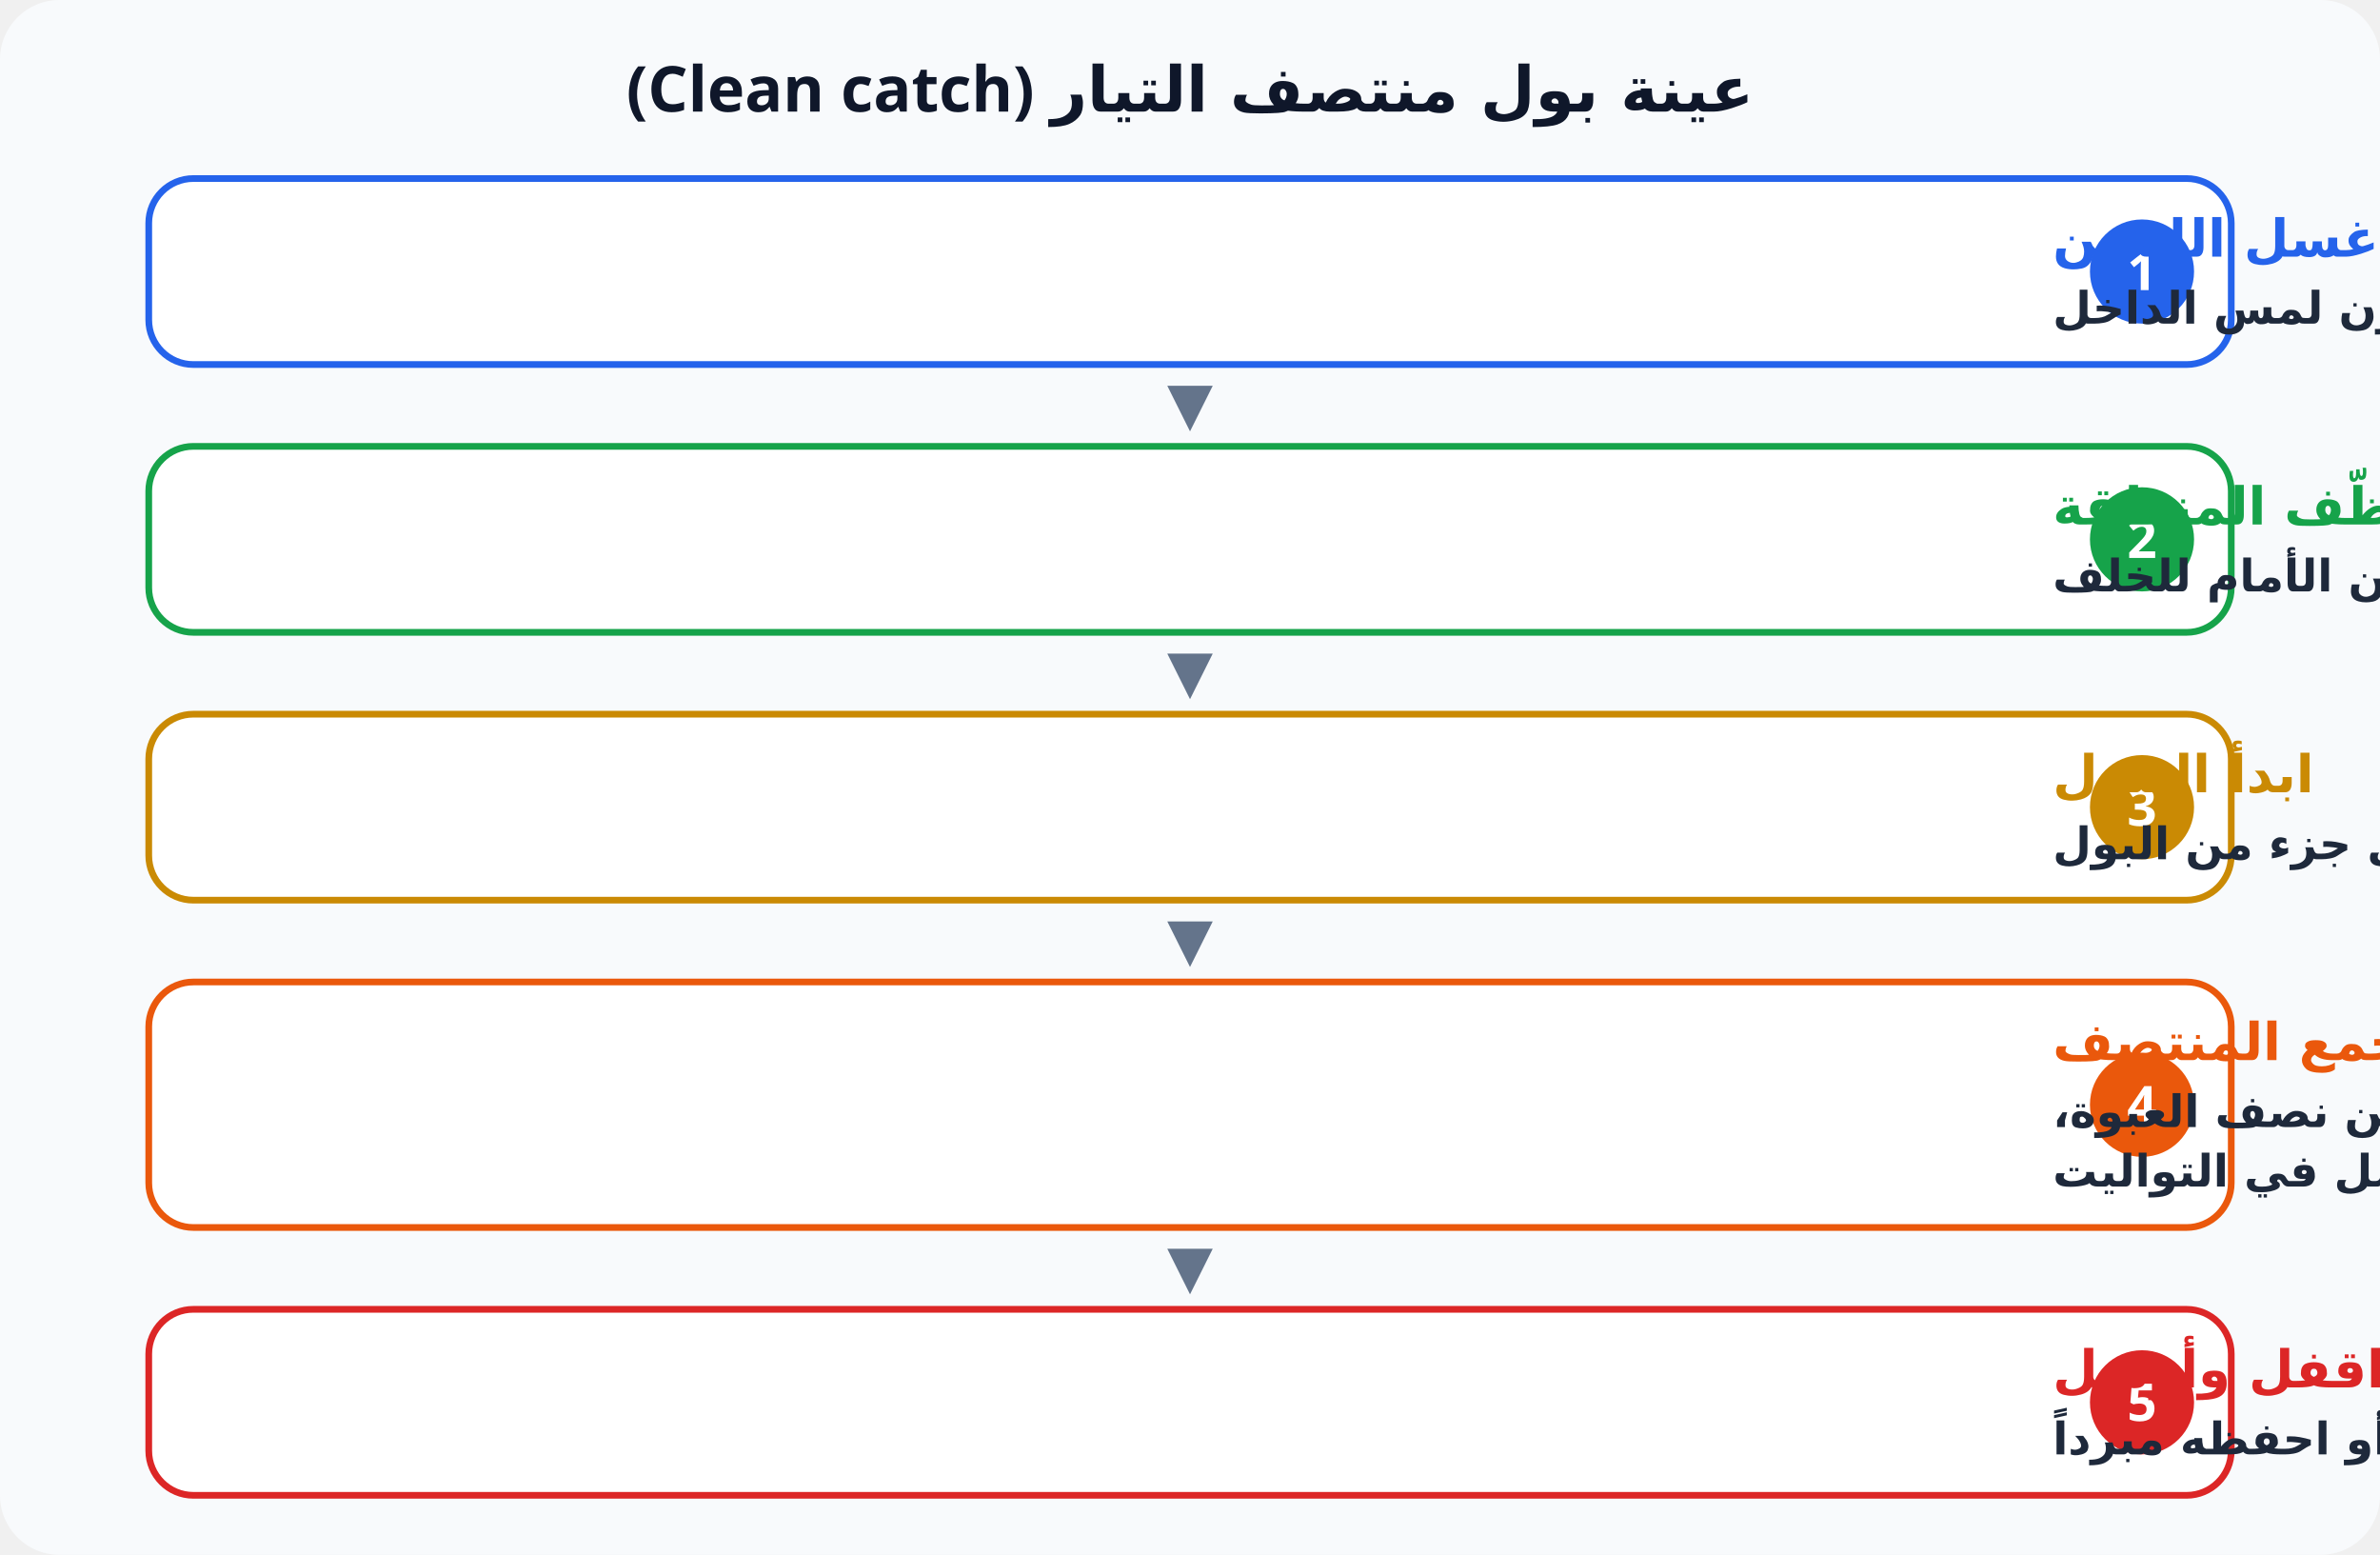
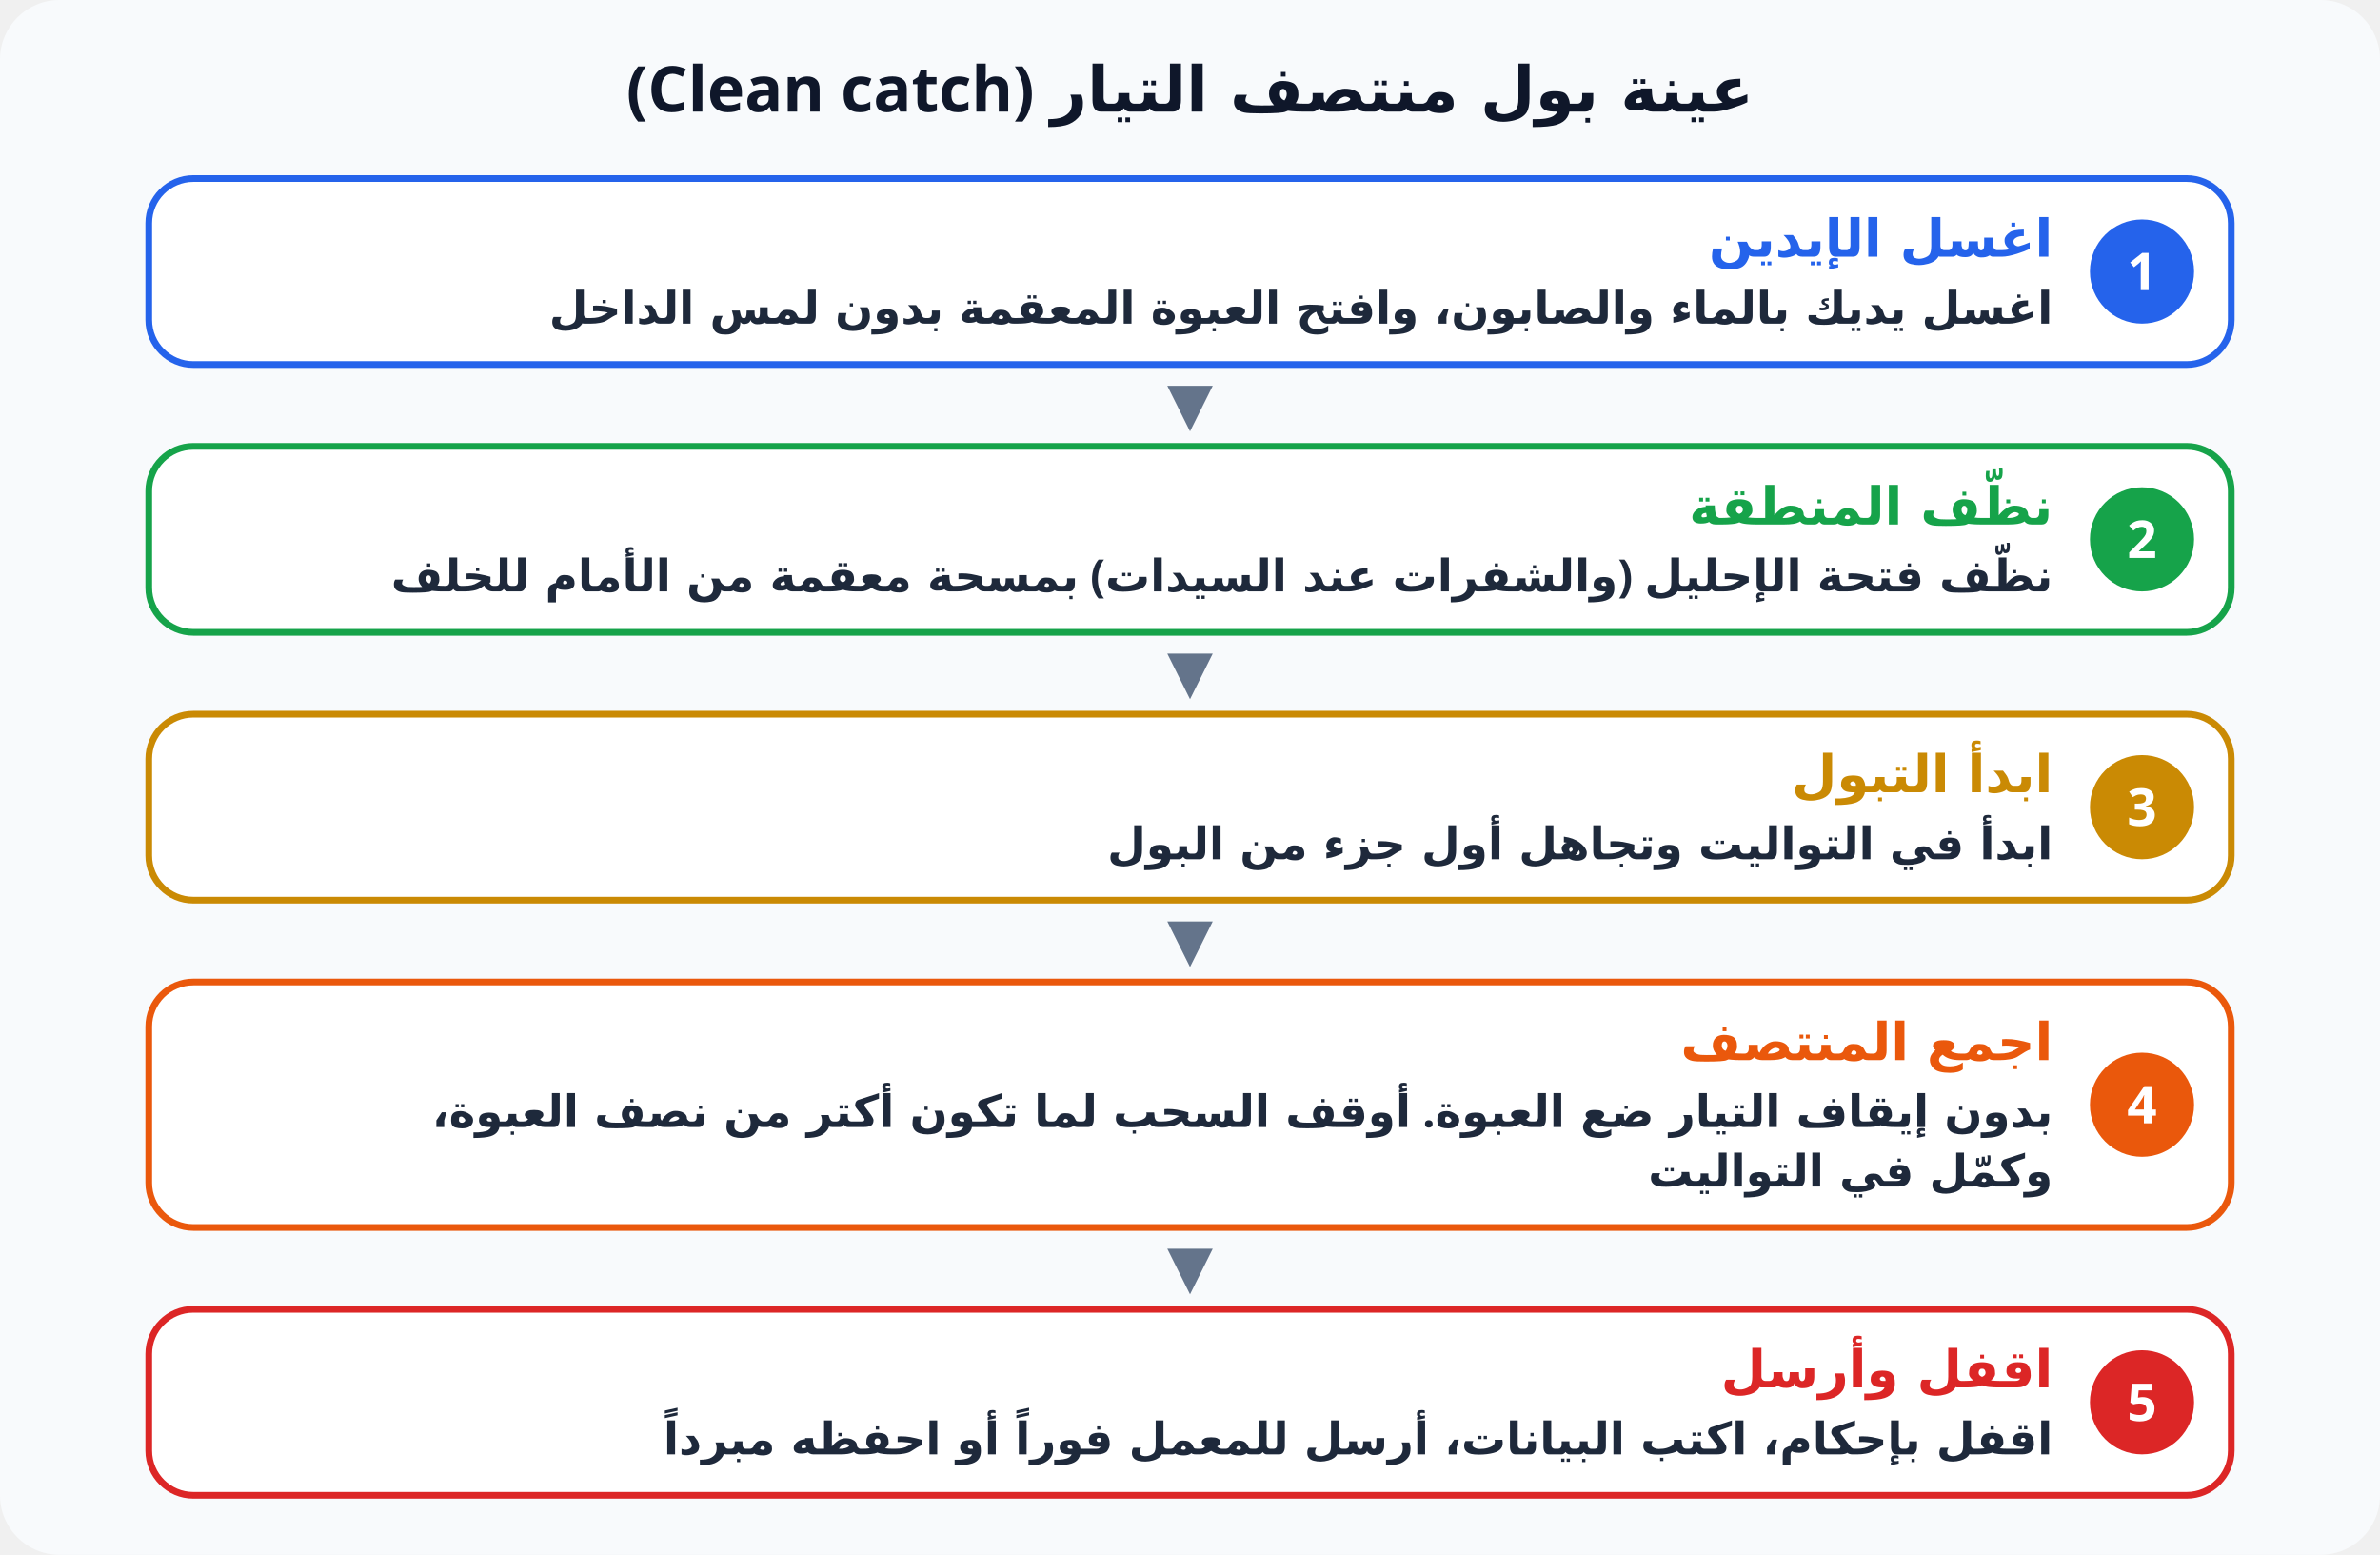
<svg xmlns="http://www.w3.org/2000/svg" viewBox="0 0 640 418" font-family="Cairo, Tahoma, sans-serif" direction="rtl">
  <rect width="640" height="418" rx="16" fill="#f8fafc" />
  <text x="320" y="30" text-anchor="middle" font-size="17" font-weight="800" fill="#0f172a">عينة بول منتصف التيار (Clean catch)</text>
  <rect x="40" y="48" width="560" height="50" rx="12" fill="#fff" stroke="#2563eb" stroke-width="1.8" />
  <circle cx="576" cy="73" r="14" fill="#2563eb" />
  <text x="576" y="78" text-anchor="middle" font-size="14" font-weight="800" fill="#fff">1</text>
-   <text x="552" y="69" text-anchor="end" font-size="14" font-weight="800" fill="#2563eb">اغسل الإيدين</text>
-   <text x="552" y="87" text-anchor="end" font-size="12" font-weight="600" fill="#1e293b">اغسل يديك بالماء والصابون، وافتح العبوة المعقمة بدون لمس الداخل</text>
+   <text x="552" y="69" text-anchor="start" font-size="14" font-weight="800" fill="#2563eb">اغسل الإيدين</text>
+   <text x="552" y="87" text-anchor="start" font-size="12" font-weight="600" fill="#1e293b">اغسل يديك بالماء والصابون، وافتح العبوة المعقمة بدون لمس الداخل</text>
  <text x="320" y="114" text-anchor="middle" font-size="16" fill="#64748b">▼</text>
  <rect x="40" y="120" width="560" height="50" rx="12" fill="#fff" stroke="#16a34a" stroke-width="1.8" />
  <circle cx="576" cy="145" r="14" fill="#16a34a" />
  <text x="576" y="150" text-anchor="middle" font-size="14" font-weight="800" fill="#fff">2</text>
-   <text x="552" y="141" text-anchor="end" font-size="14" font-weight="800" fill="#16a34a">نظّف المنطقة</text>
-   <text x="552" y="159" text-anchor="end" font-size="12" font-weight="600" fill="#1e293b">نظّف فتحة الإحليل (والشفرات عند السيدات) بمسحة معقمة من الأمام للخلف</text>
+   <text x="552" y="141" text-anchor="start" font-size="14" font-weight="800" fill="#16a34a">نظّف المنطقة</text>
+   <text x="552" y="159" text-anchor="start" font-size="12" font-weight="600" fill="#1e293b">نظّف فتحة الإحليل (والشفرات عند السيدات) بمسحة معقمة من الأمام للخلف</text>
  <text x="320" y="186" text-anchor="middle" font-size="16" fill="#64748b">▼</text>
  <rect x="40" y="192" width="560" height="50" rx="12" fill="#fff" stroke="#ca8a04" stroke-width="1.8" />
  <circle cx="576" cy="217" r="14" fill="#ca8a04" />
  <text x="576" y="222" text-anchor="middle" font-size="14" font-weight="800" fill="#fff">3</text>
-   <text x="552" y="213" text-anchor="end" font-size="14" font-weight="800" fill="#ca8a04">ابدأ التبول</text>
-   <text x="552" y="231" text-anchor="end" font-size="12" font-weight="600" fill="#1e293b">ابدأ في التواليت وتجاهل أول جزء من البول</text>
+   <text x="552" y="213" text-anchor="start" font-size="14" font-weight="800" fill="#ca8a04">ابدأ التبول</text>
+   <text x="552" y="231" text-anchor="start" font-size="12" font-weight="600" fill="#1e293b">ابدأ في التواليت وتجاهل أول جزء من البول</text>
  <text x="320" y="258" text-anchor="middle" font-size="16" fill="#64748b">▼</text>
  <rect x="40" y="264" width="560" height="66" rx="12" fill="#fff" stroke="#ea580c" stroke-width="1.8" />
  <circle cx="576" cy="297" r="14" fill="#ea580c" />
  <text x="576" y="302" text-anchor="middle" font-size="14" font-weight="800" fill="#fff">4</text>
-   <text x="552" y="285" text-anchor="end" font-size="14" font-weight="800" fill="#ea580c">اجمع المنتصف</text>
-   <text x="552" y="303" text-anchor="end" font-size="12" font-weight="600" fill="#1e293b">بدون إيقاف التيار ضع العبوة. أوقف السحب لما تكون أكتر من نصف العبوة،</text>
-   <text x="552" y="319" text-anchor="end" font-size="12" font-weight="600" fill="#1e293b">وكمّل في التواليت</text>
+   <text x="552" y="285" text-anchor="start" font-size="14" font-weight="800" fill="#ea580c">اجمع المنتصف</text>
+   <text x="552" y="303" text-anchor="start" font-size="12" font-weight="600" fill="#1e293b">بدون إيقاف التيار ضع العبوة. أوقف السحب لما تكون أكتر من نصف العبوة،</text>
+   <text x="552" y="319" text-anchor="start" font-size="12" font-weight="600" fill="#1e293b">وكمّل في التواليت</text>
  <text x="320" y="346" text-anchor="middle" font-size="16" fill="#64748b">▼</text>
  <rect x="40" y="352" width="560" height="50" rx="12" fill="#fff" stroke="#dc2626" stroke-width="1.8" />
  <circle cx="576" cy="377" r="14" fill="#dc2626" />
  <text x="576" y="382" text-anchor="middle" font-size="14" font-weight="800" fill="#fff">5</text>
-   <text x="552" y="373" text-anchor="end" font-size="14" font-weight="800" fill="#dc2626">اقفل وأرسل</text>
-   <text x="552" y="391" text-anchor="end" font-size="12" font-weight="600" fill="#1e293b">اقفل بإحكام، اكتب البيانات، أرسل للمعمل فوراً أو احفظه مبرداً</text>
+   <text x="552" y="373" text-anchor="start" font-size="14" font-weight="800" fill="#dc2626">اقفل وأرسل</text>
+   <text x="552" y="391" text-anchor="start" font-size="12" font-weight="600" fill="#1e293b">اقفل بإحكام، اكتب البيانات، أرسل للمعمل فوراً أو احفظه مبرداً</text>
</svg>
